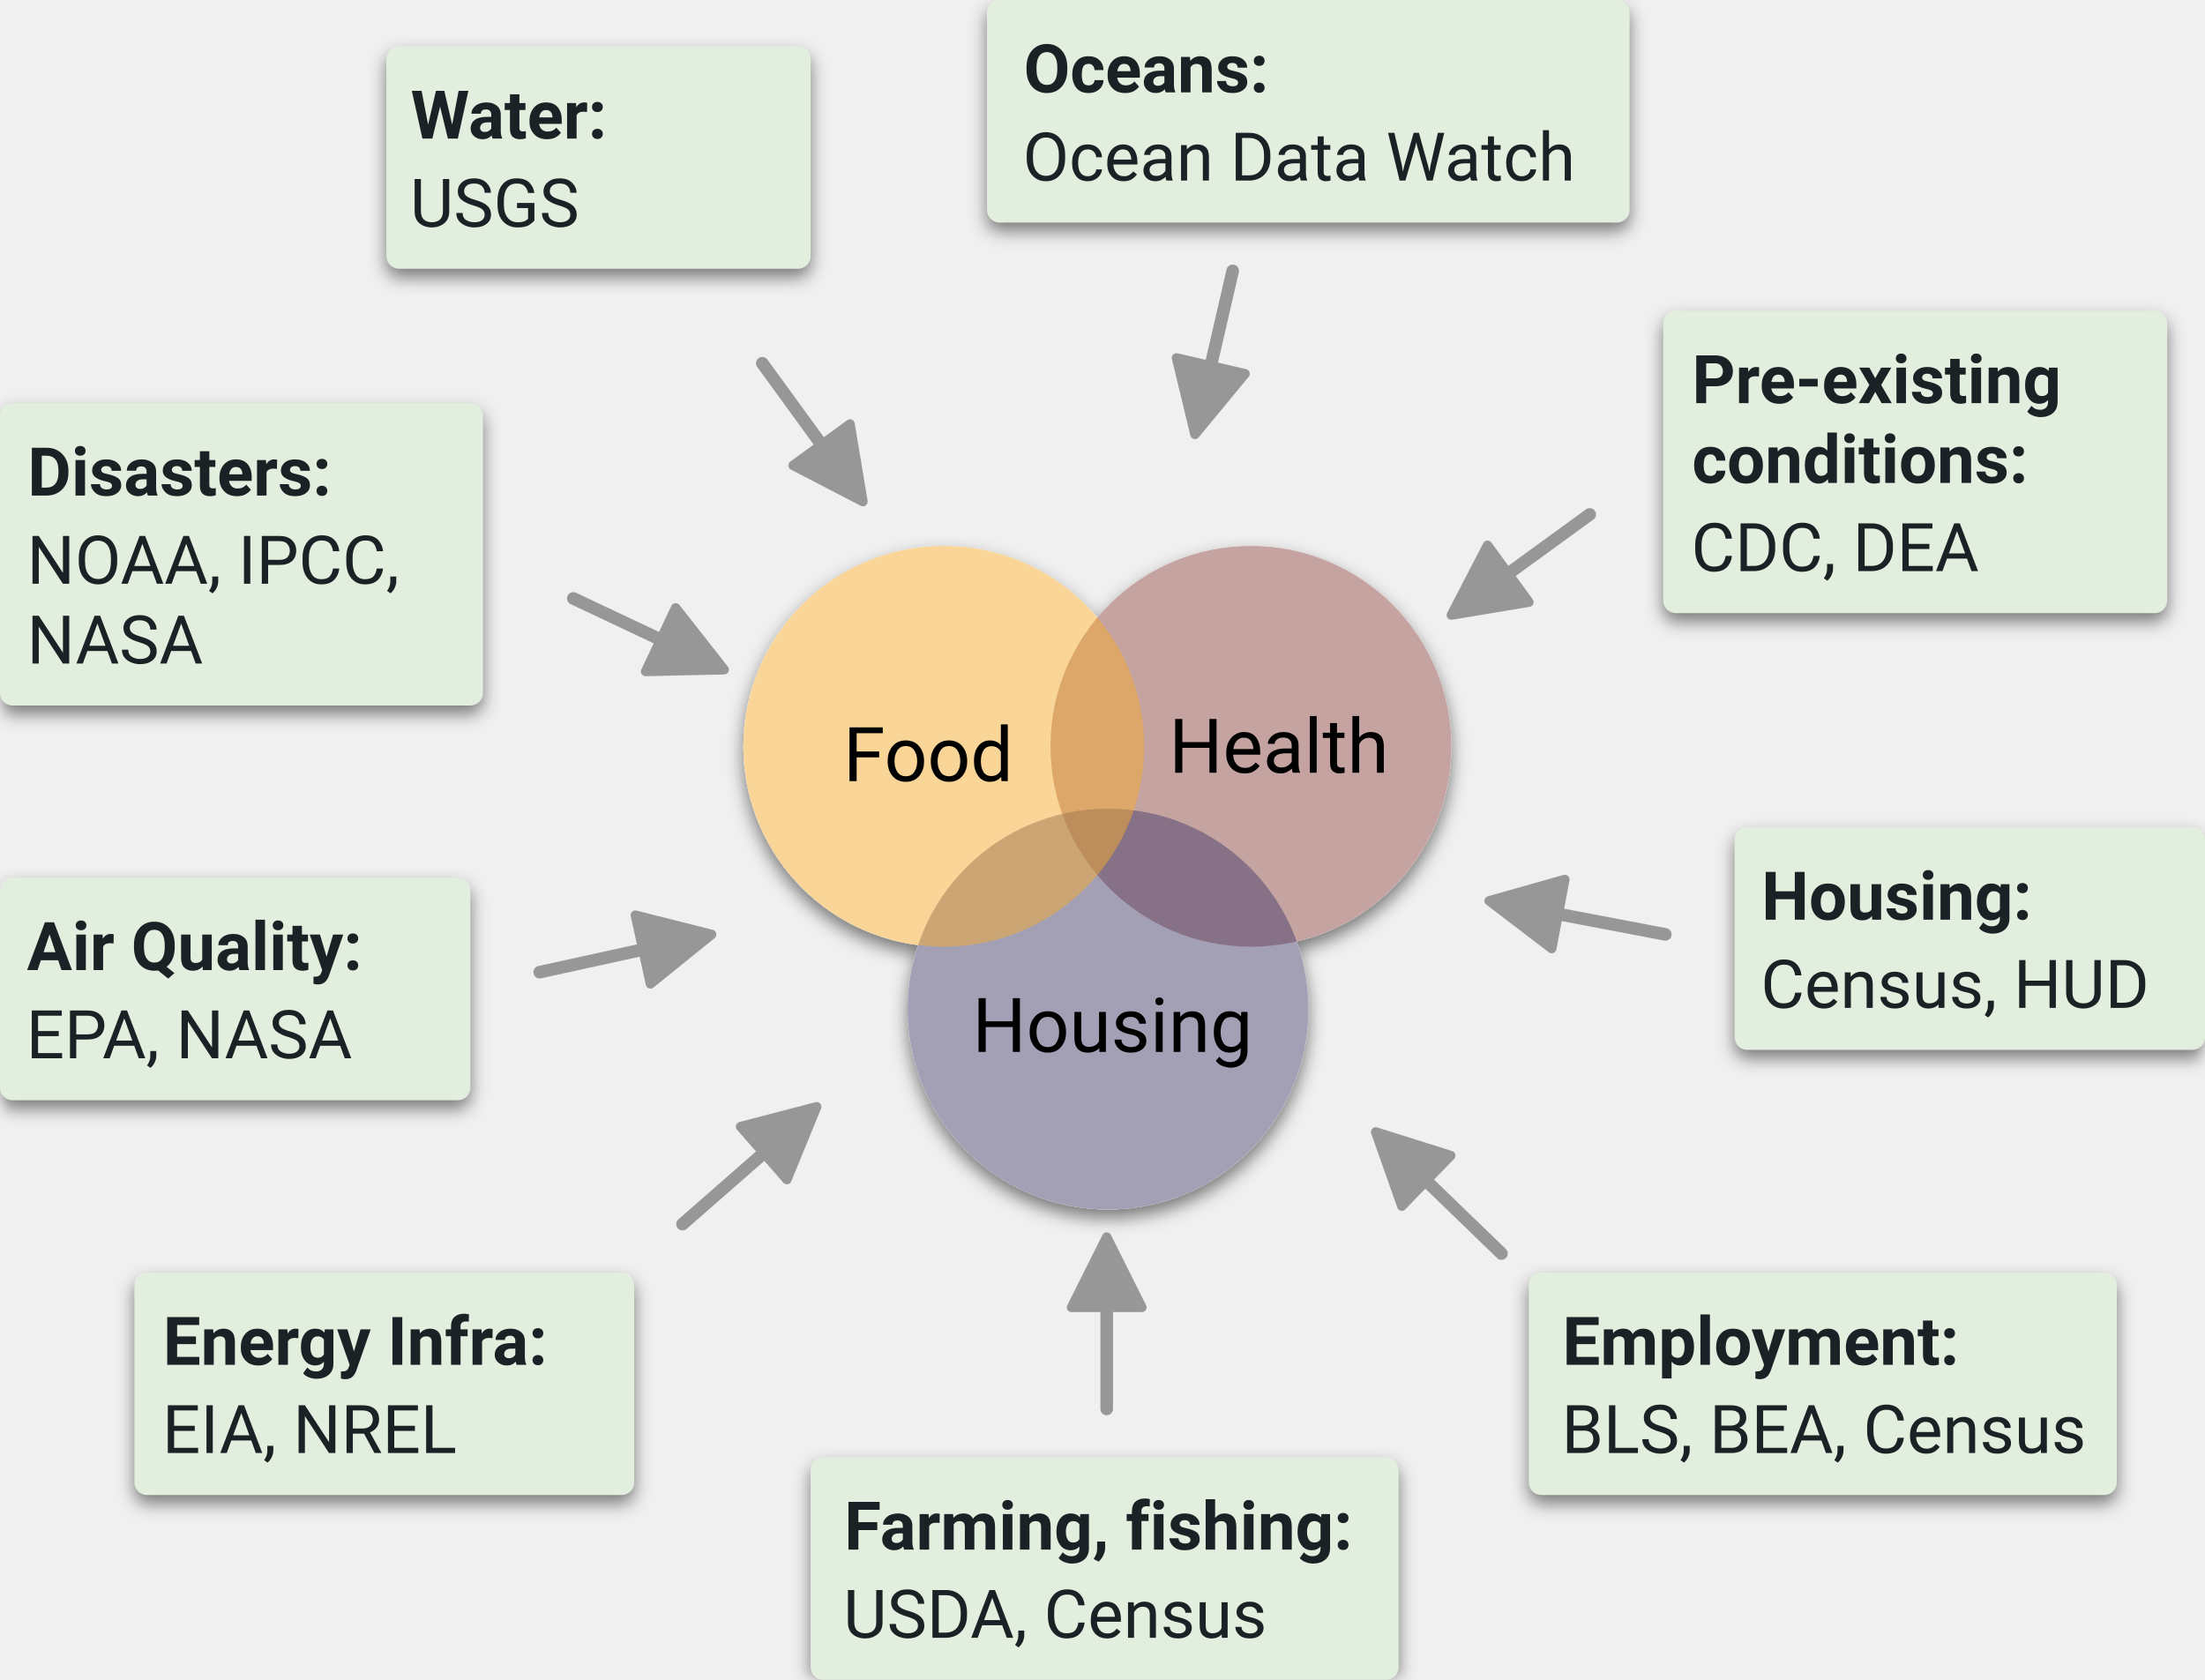
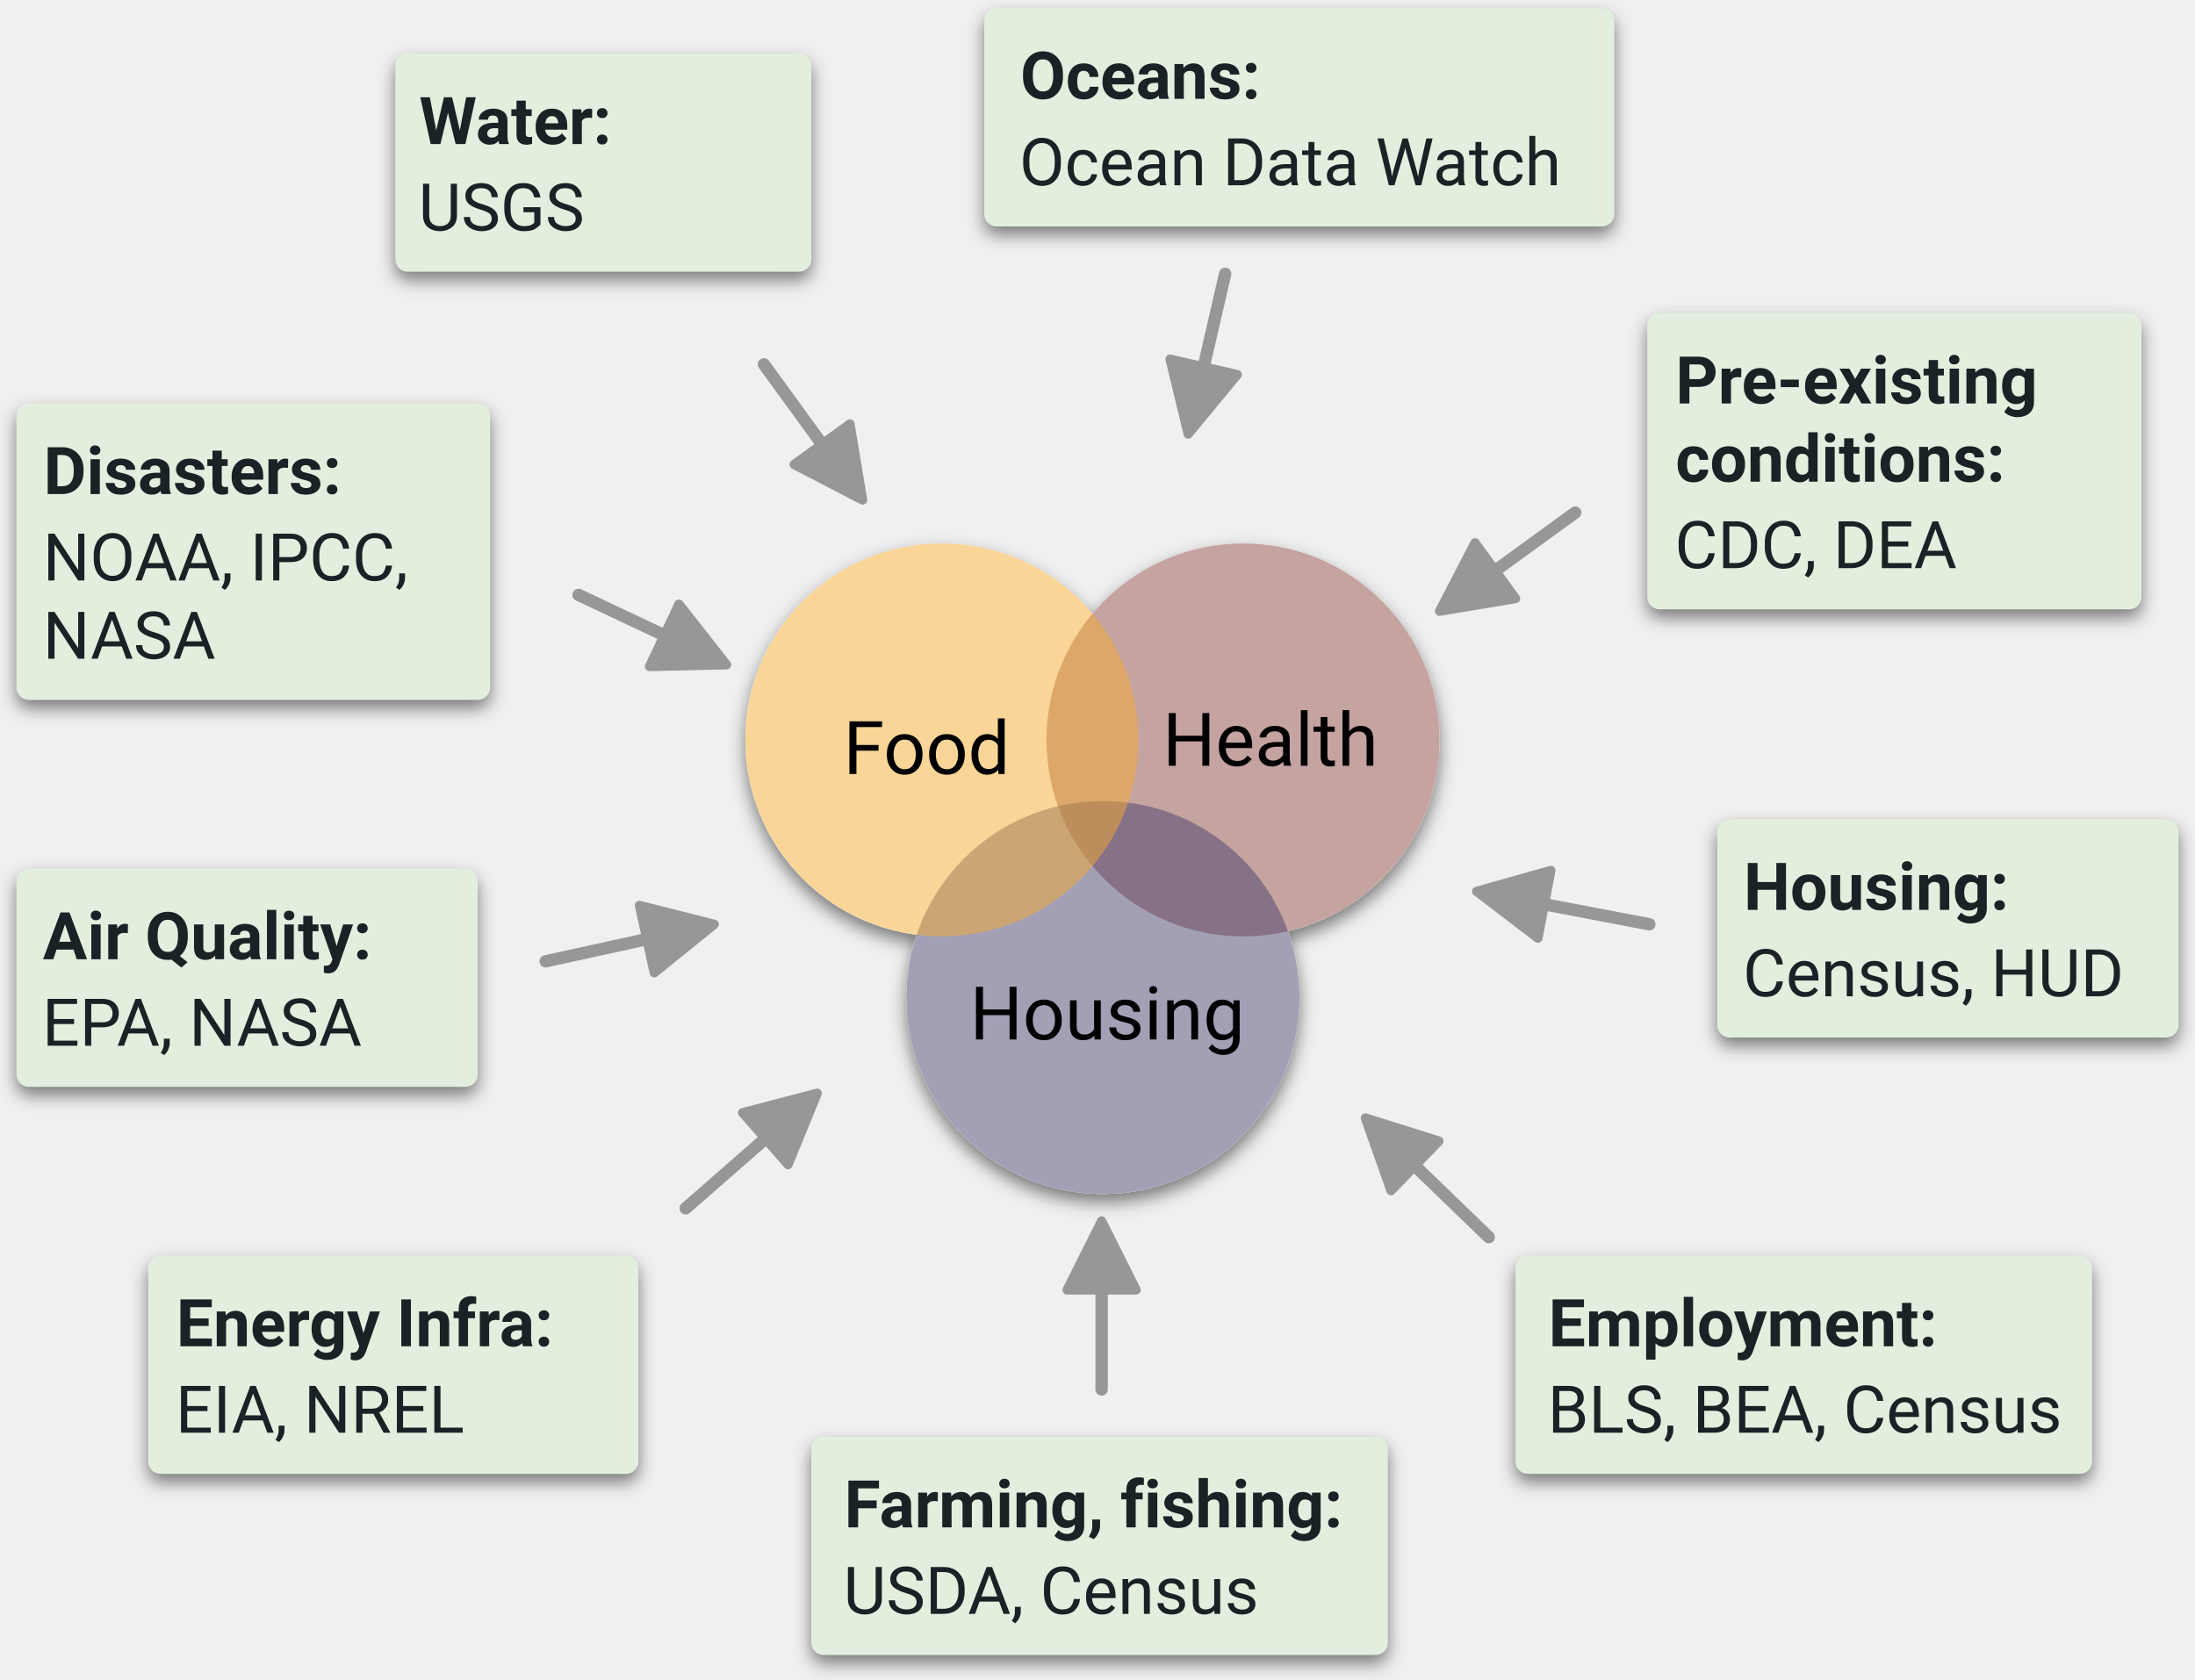
- <svg xmlns="http://www.w3.org/2000/svg" xmlns:xlink="http://www.w3.org/1999/xlink" width="525px" height="400px" viewBox="0 0 525 400" version="1.1">
+ <svg xmlns="http://www.w3.org/2000/svg" xmlns:xlink="http://www.w3.org/1999/xlink" width="533px" height="408px" viewBox="0 0 533 408" version="1.1">
  <defs>
    <filter x="-7.1%" y="-7.6%" width="114.2%" height="115.2%" filterUnits="objectBoundingBox" id="filter-1">
      <feOffset dx="0" dy="2" in="SourceAlpha" result="shadowOffsetOuter1" />
      <feGaussianBlur stdDeviation="2" in="shadowOffsetOuter1" result="shadowBlurOuter1" />
      <feColorMatrix values="0 0 0 0 0   0 0 0 0 0   0 0 0 0 0  0 0 0 0.5 0" type="matrix" in="shadowBlurOuter1" result="shadowMatrixOuter1" />
      <feMerge>
        <feMergeNode in="shadowMatrixOuter1" />
        <feMergeNode in="SourceGraphic" />
      </feMerge>
    </filter>
    <rect id="path-2" x="0" y="0" width="120" height="72" rx="3" />
    <filter x="-5.8%" y="-6.9%" width="111.7%" height="119.4%" filterUnits="objectBoundingBox" id="filter-3">
      <feOffset dx="0" dy="2" in="SourceAlpha" result="shadowOffsetOuter1" />
      <feGaussianBlur stdDeviation="2" in="shadowOffsetOuter1" result="shadowBlurOuter1" />
      <feColorMatrix values="0 0 0 0 0   0 0 0 0 0   0 0 0 0 0  0 0 0 0.5 0" type="matrix" in="shadowBlurOuter1" />
    </filter>
    <rect id="path-4" x="0" y="0" width="101" height="53" rx="3" />
    <filter x="-6.9%" y="-9.4%" width="113.9%" height="126.4%" filterUnits="objectBoundingBox" id="filter-5">
      <feOffset dx="0" dy="2" in="SourceAlpha" result="shadowOffsetOuter1" />
      <feGaussianBlur stdDeviation="2" in="shadowOffsetOuter1" result="shadowBlurOuter1" />
      <feColorMatrix values="0 0 0 0 0   0 0 0 0 0   0 0 0 0 0  0 0 0 0.5 0" type="matrix" in="shadowBlurOuter1" />
    </filter>
    <rect id="path-6" x="0" y="0" width="112" height="53" rx="3" />
    <filter x="-6.2%" y="-9.4%" width="112.5%" height="126.4%" filterUnits="objectBoundingBox" id="filter-7">
      <feOffset dx="0" dy="2" in="SourceAlpha" result="shadowOffsetOuter1" />
      <feGaussianBlur stdDeviation="2" in="shadowOffsetOuter1" result="shadowBlurOuter1" />
      <feColorMatrix values="0 0 0 0 0   0 0 0 0 0   0 0 0 0 0  0 0 0 0.5 0" type="matrix" in="shadowBlurOuter1" />
    </filter>
    <rect id="path-8" x="0" y="0" width="115" height="72" rx="3" />
    <filter x="-6.1%" y="-6.9%" width="112.2%" height="119.4%" filterUnits="objectBoundingBox" id="filter-9">
      <feOffset dx="0" dy="2" in="SourceAlpha" result="shadowOffsetOuter1" />
      <feGaussianBlur stdDeviation="2" in="shadowOffsetOuter1" result="shadowBlurOuter1" />
      <feColorMatrix values="0 0 0 0 0   0 0 0 0 0   0 0 0 0 0  0 0 0 0.5 0" type="matrix" in="shadowBlurOuter1" />
    </filter>
    <rect id="path-10" x="0" y="0" width="140" height="53" rx="3" />
    <filter x="-5.0%" y="-9.4%" width="110.0%" height="126.4%" filterUnits="objectBoundingBox" id="filter-11">
      <feOffset dx="0" dy="2" in="SourceAlpha" result="shadowOffsetOuter1" />
      <feGaussianBlur stdDeviation="2" in="shadowOffsetOuter1" result="shadowBlurOuter1" />
      <feColorMatrix values="0 0 0 0 0   0 0 0 0 0   0 0 0 0 0  0 0 0 0.5 0" type="matrix" in="shadowBlurOuter1" />
    </filter>
    <rect id="path-12" x="0" y="0" width="119" height="53" rx="3" />
    <filter x="-5.9%" y="-9.4%" width="111.8%" height="126.4%" filterUnits="objectBoundingBox" id="filter-13">
      <feOffset dx="0" dy="2" in="SourceAlpha" result="shadowOffsetOuter1" />
      <feGaussianBlur stdDeviation="2" in="shadowOffsetOuter1" result="shadowBlurOuter1" />
      <feColorMatrix values="0 0 0 0 0   0 0 0 0 0   0 0 0 0 0  0 0 0 0.5 0" type="matrix" in="shadowBlurOuter1" />
    </filter>
    <rect id="path-14" x="0" y="0" width="112" height="53" rx="3" />
    <filter x="-6.2%" y="-9.4%" width="112.5%" height="126.4%" filterUnits="objectBoundingBox" id="filter-15">
      <feOffset dx="0" dy="2" in="SourceAlpha" result="shadowOffsetOuter1" />
      <feGaussianBlur stdDeviation="2" in="shadowOffsetOuter1" result="shadowBlurOuter1" />
      <feColorMatrix values="0 0 0 0 0   0 0 0 0 0   0 0 0 0 0  0 0 0 0.5 0" type="matrix" in="shadowBlurOuter1" />
    </filter>
    <rect id="path-16" x="0" y="0" width="140" height="53" rx="3" />
    <filter x="-5.0%" y="-9.4%" width="110.0%" height="126.4%" filterUnits="objectBoundingBox" id="filter-17">
      <feOffset dx="0" dy="2" in="SourceAlpha" result="shadowOffsetOuter1" />
      <feGaussianBlur stdDeviation="2" in="shadowOffsetOuter1" result="shadowBlurOuter1" />
      <feColorMatrix values="0 0 0 0 0   0 0 0 0 0   0 0 0 0 0  0 0 0 0.5 0" type="matrix" in="shadowBlurOuter1" />
    </filter>
    <rect id="path-18" x="0" y="0" width="153" height="53" rx="3" />
    <filter x="-4.6%" y="-9.4%" width="109.2%" height="126.4%" filterUnits="objectBoundingBox" id="filter-19">
      <feOffset dx="0" dy="2" in="SourceAlpha" result="shadowOffsetOuter1" />
      <feGaussianBlur stdDeviation="2" in="shadowOffsetOuter1" result="shadowBlurOuter1" />
      <feColorMatrix values="0 0 0 0 0   0 0 0 0 0   0 0 0 0 0  0 0 0 0.5 0" type="matrix" in="shadowBlurOuter1" />
    </filter>
  </defs>
  <g id="sustainability" stroke="none" stroke-width="1" fill="none" fill-rule="evenodd">
-     <g id="Desktop" transform="translate(-4, -2)">
+     <g id="Desktop">
      <g id="Group" filter="url(#filter-1)" transform="translate(181, 132)">
        <circle id="Oval" fill="#FFFFFF" cx="47.715" cy="47.715" r="47.715" />
        <circle id="Oval-Copy" fill="#FFFFFF" cx="120.838" cy="47.715" r="47.715" />
        <circle id="Oval-Copy-2" fill="#FFFFFF" cx="86.816" cy="110.285" r="47.715" />
        <circle id="Oval-Copy" fill-opacity="0.5" fill="#8C4843" cx="120.838" cy="47.715" r="47.715" />
        <circle id="Oval-Copy-2" fill-opacity="0.5" fill="#49416D" cx="86.816" cy="110.285" r="47.715" />
        <circle id="Oval" fill-opacity="0.5" fill="#F4AC32" cx="47.715" cy="47.715" r="47.715" />
        <text id="Food" font-family="Roboto-Regular, Roboto" font-size="18" font-weight="normal" fill="#000000">
          <tspan x="23.776" y="56">Food</tspan>
        </text>
        <text id="Health" font-family="Roboto-Regular, Roboto" font-size="18" font-weight="normal" fill="#000000">
          <tspan x="101.322" y="54">Health</tspan>
        </text>
        <text id="Housing" font-family="Roboto-Regular, Roboto" font-size="18" font-weight="normal" fill="#000000">
          <tspan x="54.508" y="120.487">Housing</tspan>
        </text>
      </g>
      <g id="arrows" transform="translate(132, 66)" fill="#979797" fill-rule="nonzero">
        <path id="Line-3" d="M66.155,198.455 C66.761,198.297 67.38,198.66 67.538,199.265 C67.6,199.503 67.583,199.753 67.49,199.98 L67.49,199.98 L60.407,217.296 C60.17,217.875 59.508,218.153 58.929,217.916 C58.766,217.849 58.621,217.745 58.505,217.613 L58.505,217.613 L53.983,212.445 L35.488,228.629 C34.864,229.174 33.917,229.111 33.371,228.488 C32.86,227.903 32.883,227.034 33.402,226.478 L33.512,226.371 L52.007,210.187 L47.486,205.02 C47.103,204.583 47.117,203.934 47.498,203.513 L47.593,203.421 C47.725,203.305 47.883,203.221 48.053,203.177 L48.053,203.177 Z" />
        <path id="Line-3" d="M23.043,152.825 C23.215,152.788 23.393,152.79 23.564,152.834 L23.564,152.834 L41.701,157.418 C42.308,157.571 42.676,158.187 42.523,158.794 C42.462,159.032 42.327,159.244 42.136,159.398 L42.136,159.398 L27.586,171.158 C27.099,171.551 26.386,171.475 25.992,170.989 C25.882,170.852 25.804,170.691 25.767,170.519 L25.767,170.519 L24.294,163.812 L0.822,168.965 C0.012,169.143 -0.787,168.631 -0.965,167.822 C-1.132,167.06 -0.689,166.307 0.039,166.073 L0.178,166.035 L23.65,160.882 L22.179,154.175 C22.054,153.605 22.382,153.04 22.924,152.858 Z" />
        <path id="Line-3" d="M9.007,77.088 L9.141,77.144 L28.914,86.481 L31.846,80.272 C32.096,79.744 32.701,79.498 33.241,79.684 L33.355,79.731 C33.514,79.806 33.654,79.917 33.762,80.056 L33.762,80.056 L45.321,94.766 C45.707,95.259 45.622,95.971 45.13,96.358 C44.937,96.509 44.7,96.594 44.455,96.6 L44.455,96.6 L25.752,97.02 C25.126,97.034 24.607,96.538 24.593,95.912 C24.589,95.736 24.626,95.562 24.701,95.403 L24.701,95.403 L27.633,89.194 L7.859,79.856 C7.11,79.503 6.79,78.609 7.144,77.859 C7.477,77.154 8.288,76.829 9.007,77.088 Z" />
        <path id="Line-3" d="M54.623,21.505 L54.713,21.618 L68.158,40.105 L73.712,36.067 C74.184,35.723 74.833,35.798 75.217,36.221 L75.295,36.317 C75.399,36.459 75.468,36.623 75.497,36.797 L75.497,36.797 L78.572,55.25 C78.675,55.868 78.258,56.452 77.641,56.555 C77.399,56.595 77.15,56.556 76.932,56.443 L76.932,56.443 L60.324,47.831 C59.769,47.543 59.552,46.859 59.84,46.303 C59.921,46.147 60.037,46.012 60.179,45.909 L60.179,45.909 L65.732,41.869 L52.287,23.382 C51.8,22.712 51.948,21.774 52.618,21.287 C53.248,20.828 54.116,20.933 54.623,21.505 Z" />
        <path id="Line-3" d="M165.837,-0.962 C166.597,-0.786 167.088,-0.063 166.987,0.695 L166.962,0.837 L161.996,22.352 L168.687,23.896 C169.257,24.028 169.626,24.567 169.558,25.134 L169.537,25.256 C169.497,25.427 169.418,25.587 169.306,25.723 L169.306,25.723 L157.391,40.146 C156.993,40.628 156.278,40.696 155.796,40.298 C155.607,40.142 155.473,39.928 155.416,39.69 L155.416,39.69 L151.026,21.504 C150.879,20.896 151.254,20.283 151.862,20.136 C152.033,20.095 152.211,20.094 152.383,20.134 L152.383,20.134 L159.073,21.677 L164.038,0.163 C164.225,-0.645 165.03,-1.148 165.837,-0.962 Z" />
        <path id="Line-3" d="M251.713,57.618 C252.172,58.248 252.067,59.116 251.495,59.623 L251.382,59.713 L232.894,73.158 L236.933,78.712 C237.277,79.184 237.202,79.833 236.779,80.217 L236.683,80.295 C236.541,80.399 236.377,80.468 236.203,80.497 L236.203,80.497 L217.75,83.572 C217.132,83.675 216.548,83.258 216.445,82.641 C216.405,82.399 216.444,82.15 216.557,81.932 L216.557,81.932 L225.169,65.324 C225.457,64.769 226.141,64.552 226.697,64.84 C226.853,64.921 226.988,65.037 227.091,65.179 L227.091,65.179 L231.13,70.732 L249.618,57.287 C250.288,56.8 251.226,56.948 251.713,57.618 Z" />
        <path id="Line-3" d="M244.271,144.336 C244.874,144.166 245.5,144.516 245.67,145.119 C245.718,145.288 245.726,145.466 245.693,145.639 L245.693,145.639 L244.408,152.384 L268.781,157.026 C269.594,157.182 270.129,157.967 269.974,158.781 C269.828,159.547 269.123,160.065 268.363,159.994 L268.219,159.974 L243.846,155.331 L242.562,162.076 C242.453,162.65 241.928,163.04 241.359,162.994 L241.237,162.978 C241.064,162.945 240.901,162.872 240.761,162.765 L240.761,162.765 L225.889,151.416 C225.391,151.036 225.296,150.325 225.676,149.827 C225.824,149.632 226.032,149.491 226.268,149.424 L226.268,149.424 Z" />
        <path id="Line-3" d="M199.179,204.485 C199.411,204.404 199.662,204.4 199.896,204.473 L199.896,204.473 L217.742,210.088 C218.339,210.275 218.671,210.912 218.483,211.509 C218.43,211.677 218.339,211.83 218.217,211.956 L218.217,211.956 L213.444,216.892 L230.543,233.422 C231.138,233.997 231.154,234.947 230.578,235.543 C230.039,236.101 229.17,236.15 228.573,235.68 L228.457,235.578 L211.359,219.049 L206.587,223.987 C206.183,224.405 205.535,224.446 205.085,224.101 L204.984,224.014 C204.858,223.892 204.761,223.742 204.703,223.576 L204.703,223.576 L198.487,205.931 C198.279,205.341 198.589,204.693 199.179,204.485 Z" />
        <path id="Line-3" d="M134.486,230.071 C134.766,229.511 135.447,229.284 136.007,229.564 C136.226,229.674 136.404,229.852 136.514,230.071 L136.514,230.071 L144.88,246.804 C145.16,247.364 144.933,248.045 144.373,248.325 C144.216,248.403 144.042,248.444 143.866,248.444 L143.866,248.444 L137,248.444 L137,271.5 C137,272.328 136.328,273 135.5,273 C134.72,273 134.08,272.405 134.007,271.644 L134,271.5 L134,248.444 L127.133,248.444 C126.549,248.444 126.068,248.002 126.007,247.435 L126,247.311 C126,247.135 126.041,246.962 126.12,246.804 L126.12,246.804 Z" />
      </g>
      <g id="textbox-2" transform="translate(400, 76)">
        <g id="Rectangle">
          <use fill="black" fill-opacity="1" filter="url(#filter-3)" xlink:href="#path-2" />
          <use fill="#E2EFDE" fill-rule="evenodd" xlink:href="#path-2" />
        </g>
        <text id="Very-very-long-Thing" font-family="Roboto-Bold, Roboto" font-size="16" font-weight="bold" fill="#1A2226">
          <tspan x="6.857" y="22">Pre-existing </tspan>
          <tspan x="6.857" y="41">conditions:</tspan>
        </text>
        <text id="Source" font-family="Roboto-Regular, Roboto" font-size="16" font-weight="normal" fill="#1A2226">
          <tspan x="6.686" y="62">CDC, DEA</tspan>
        </text>
      </g>
      <g id="textbox-2" transform="translate(96, 13)">
        <g id="Rectangle">
          <use fill="black" fill-opacity="1" filter="url(#filter-5)" xlink:href="#path-4" />
          <use fill="#E2EFDE" fill-rule="evenodd" xlink:href="#path-4" />
        </g>
        <text id="Very-very-long-Thing" font-family="Roboto-Bold, Roboto" font-size="16" font-weight="bold" fill="#1A2226">
          <tspan x="5.771" y="22">Water:</tspan>
        </text>
        <text id="Source" font-family="Roboto-Regular, Roboto" font-size="16" font-weight="normal" fill="#1A2226">
          <tspan x="5.627" y="43">USGS</tspan>
        </text>
      </g>
      <g id="textbox-2" transform="translate(417, 199)">
        <g id="Rectangle">
          <use fill="black" fill-opacity="1" filter="url(#filter-7)" xlink:href="#path-6" />
          <use fill="#E2EFDE" fill-rule="evenodd" xlink:href="#path-6" />
        </g>
        <text id="Very-very-long-Thing" font-family="Roboto-Bold, Roboto" font-size="16" font-weight="bold" fill="#1A2226">
          <tspan x="6.4" y="22">Housing:</tspan>
        </text>
        <text id="Source" font-family="Roboto-Regular, Roboto" font-size="16" font-weight="normal" fill="#1A2226">
          <tspan x="6.24" y="43">Census, HUD</tspan>
        </text>
      </g>
      <g id="textbox-2" transform="translate(4, 98)">
        <g id="Rectangle">
          <use fill="black" fill-opacity="1" filter="url(#filter-9)" xlink:href="#path-8" />
          <use fill="#E2EFDE" fill-rule="evenodd" xlink:href="#path-8" />
        </g>
        <text id="Very-very-long-Thing" font-family="Roboto-Bold, Roboto" font-size="16" font-weight="bold" fill="#1A2226">
          <tspan x="6.571" y="22">Disasters:</tspan>
        </text>
        <text id="Source" font-family="Roboto-Regular, Roboto" font-size="16" font-weight="normal" fill="#1A2226">
          <tspan x="6.407" y="43">NOAA, IPCC, </tspan>
          <tspan x="6.407" y="62">NASA</tspan>
        </text>
      </g>
      <g id="textbox-2" transform="translate(368, 305)">
        <g id="Rectangle">
          <use fill="black" fill-opacity="1" filter="url(#filter-11)" xlink:href="#path-10" />
          <use fill="#E2EFDE" fill-rule="evenodd" xlink:href="#path-10" />
        </g>
        <text id="Very-very-long-Thing" font-family="Roboto-Bold, Roboto" font-size="16" font-weight="bold" fill="#1A2226">
          <tspan x="8" y="22">Employment:</tspan>
        </text>
        <text id="Source" font-family="Roboto-Regular, Roboto" font-size="16" font-weight="normal" fill="#1A2226">
          <tspan x="7.8" y="43">BLS, BEA, Census</tspan>
        </text>
      </g>
      <g id="textbox-2" transform="translate(36, 305)">
        <g id="Rectangle">
          <use fill="black" fill-opacity="1" filter="url(#filter-13)" xlink:href="#path-12" />
          <use fill="#E2EFDE" fill-rule="evenodd" xlink:href="#path-12" />
        </g>
        <text id="Very-very-long-Thing" font-family="Roboto-Bold, Roboto" font-size="16" font-weight="bold" fill="#1A2226">
          <tspan x="6.8" y="22">Energy Infra:</tspan>
        </text>
        <text id="Source" font-family="Roboto-Regular, Roboto" font-size="16" font-weight="normal" fill="#1A2226">
          <tspan x="6.63" y="43">EIA, NREL</tspan>
        </text>
      </g>
      <g id="textbox-2" transform="translate(4, 211)">
        <g id="Rectangle">
          <use fill="black" fill-opacity="1" filter="url(#filter-15)" xlink:href="#path-14" />
          <use fill="#E2EFDE" fill-rule="evenodd" xlink:href="#path-14" />
        </g>
        <text id="Very-very-long-Thing" font-family="Roboto-Bold, Roboto" font-size="16" font-weight="bold" fill="#1A2226">
          <tspan x="6.4" y="22">Air Quality:</tspan>
        </text>
        <text id="Source" font-family="Roboto-Regular, Roboto" font-size="16" font-weight="normal" fill="#1A2226">
          <tspan x="6.24" y="43">EPA, NASA</tspan>
        </text>
      </g>
      <g id="textbox-2" transform="translate(197, 349)">
        <g id="Rectangle">
          <use fill="black" fill-opacity="1" filter="url(#filter-17)" xlink:href="#path-16" />
          <use fill="#E2EFDE" fill-rule="evenodd" xlink:href="#path-16" />
        </g>
        <text id="Very-very-long-Thing" font-family="Roboto-Bold, Roboto" font-size="16" font-weight="bold" fill="#1A2226">
          <tspan x="8" y="22">Farming, fishing:</tspan>
        </text>
        <text id="Source" font-family="Roboto-Regular, Roboto" font-size="16" font-weight="normal" fill="#1A2226">
          <tspan x="7.8" y="43">USDA, Census</tspan>
        </text>
      </g>
      <g id="textbox-2" transform="translate(239, 2)">
        <g id="Rectangle">
          <use fill="black" fill-opacity="1" filter="url(#filter-19)" xlink:href="#path-18" />
          <use fill="#E2EFDE" fill-rule="evenodd" xlink:href="#path-18" />
        </g>
        <text id="Very-very-long-Thing" font-family="Roboto-Bold, Roboto" font-size="16" font-weight="bold" fill="#1A2226">
          <tspan x="8.743" y="22">Oceans:</tspan>
        </text>
        <text id="Source" font-family="Roboto-Regular, Roboto" font-size="16" font-weight="normal" fill="#1A2226">
          <tspan x="8.524" y="43">Ocean Data Watch</tspan>
        </text>
      </g>
    </g>
  </g>
</svg>
